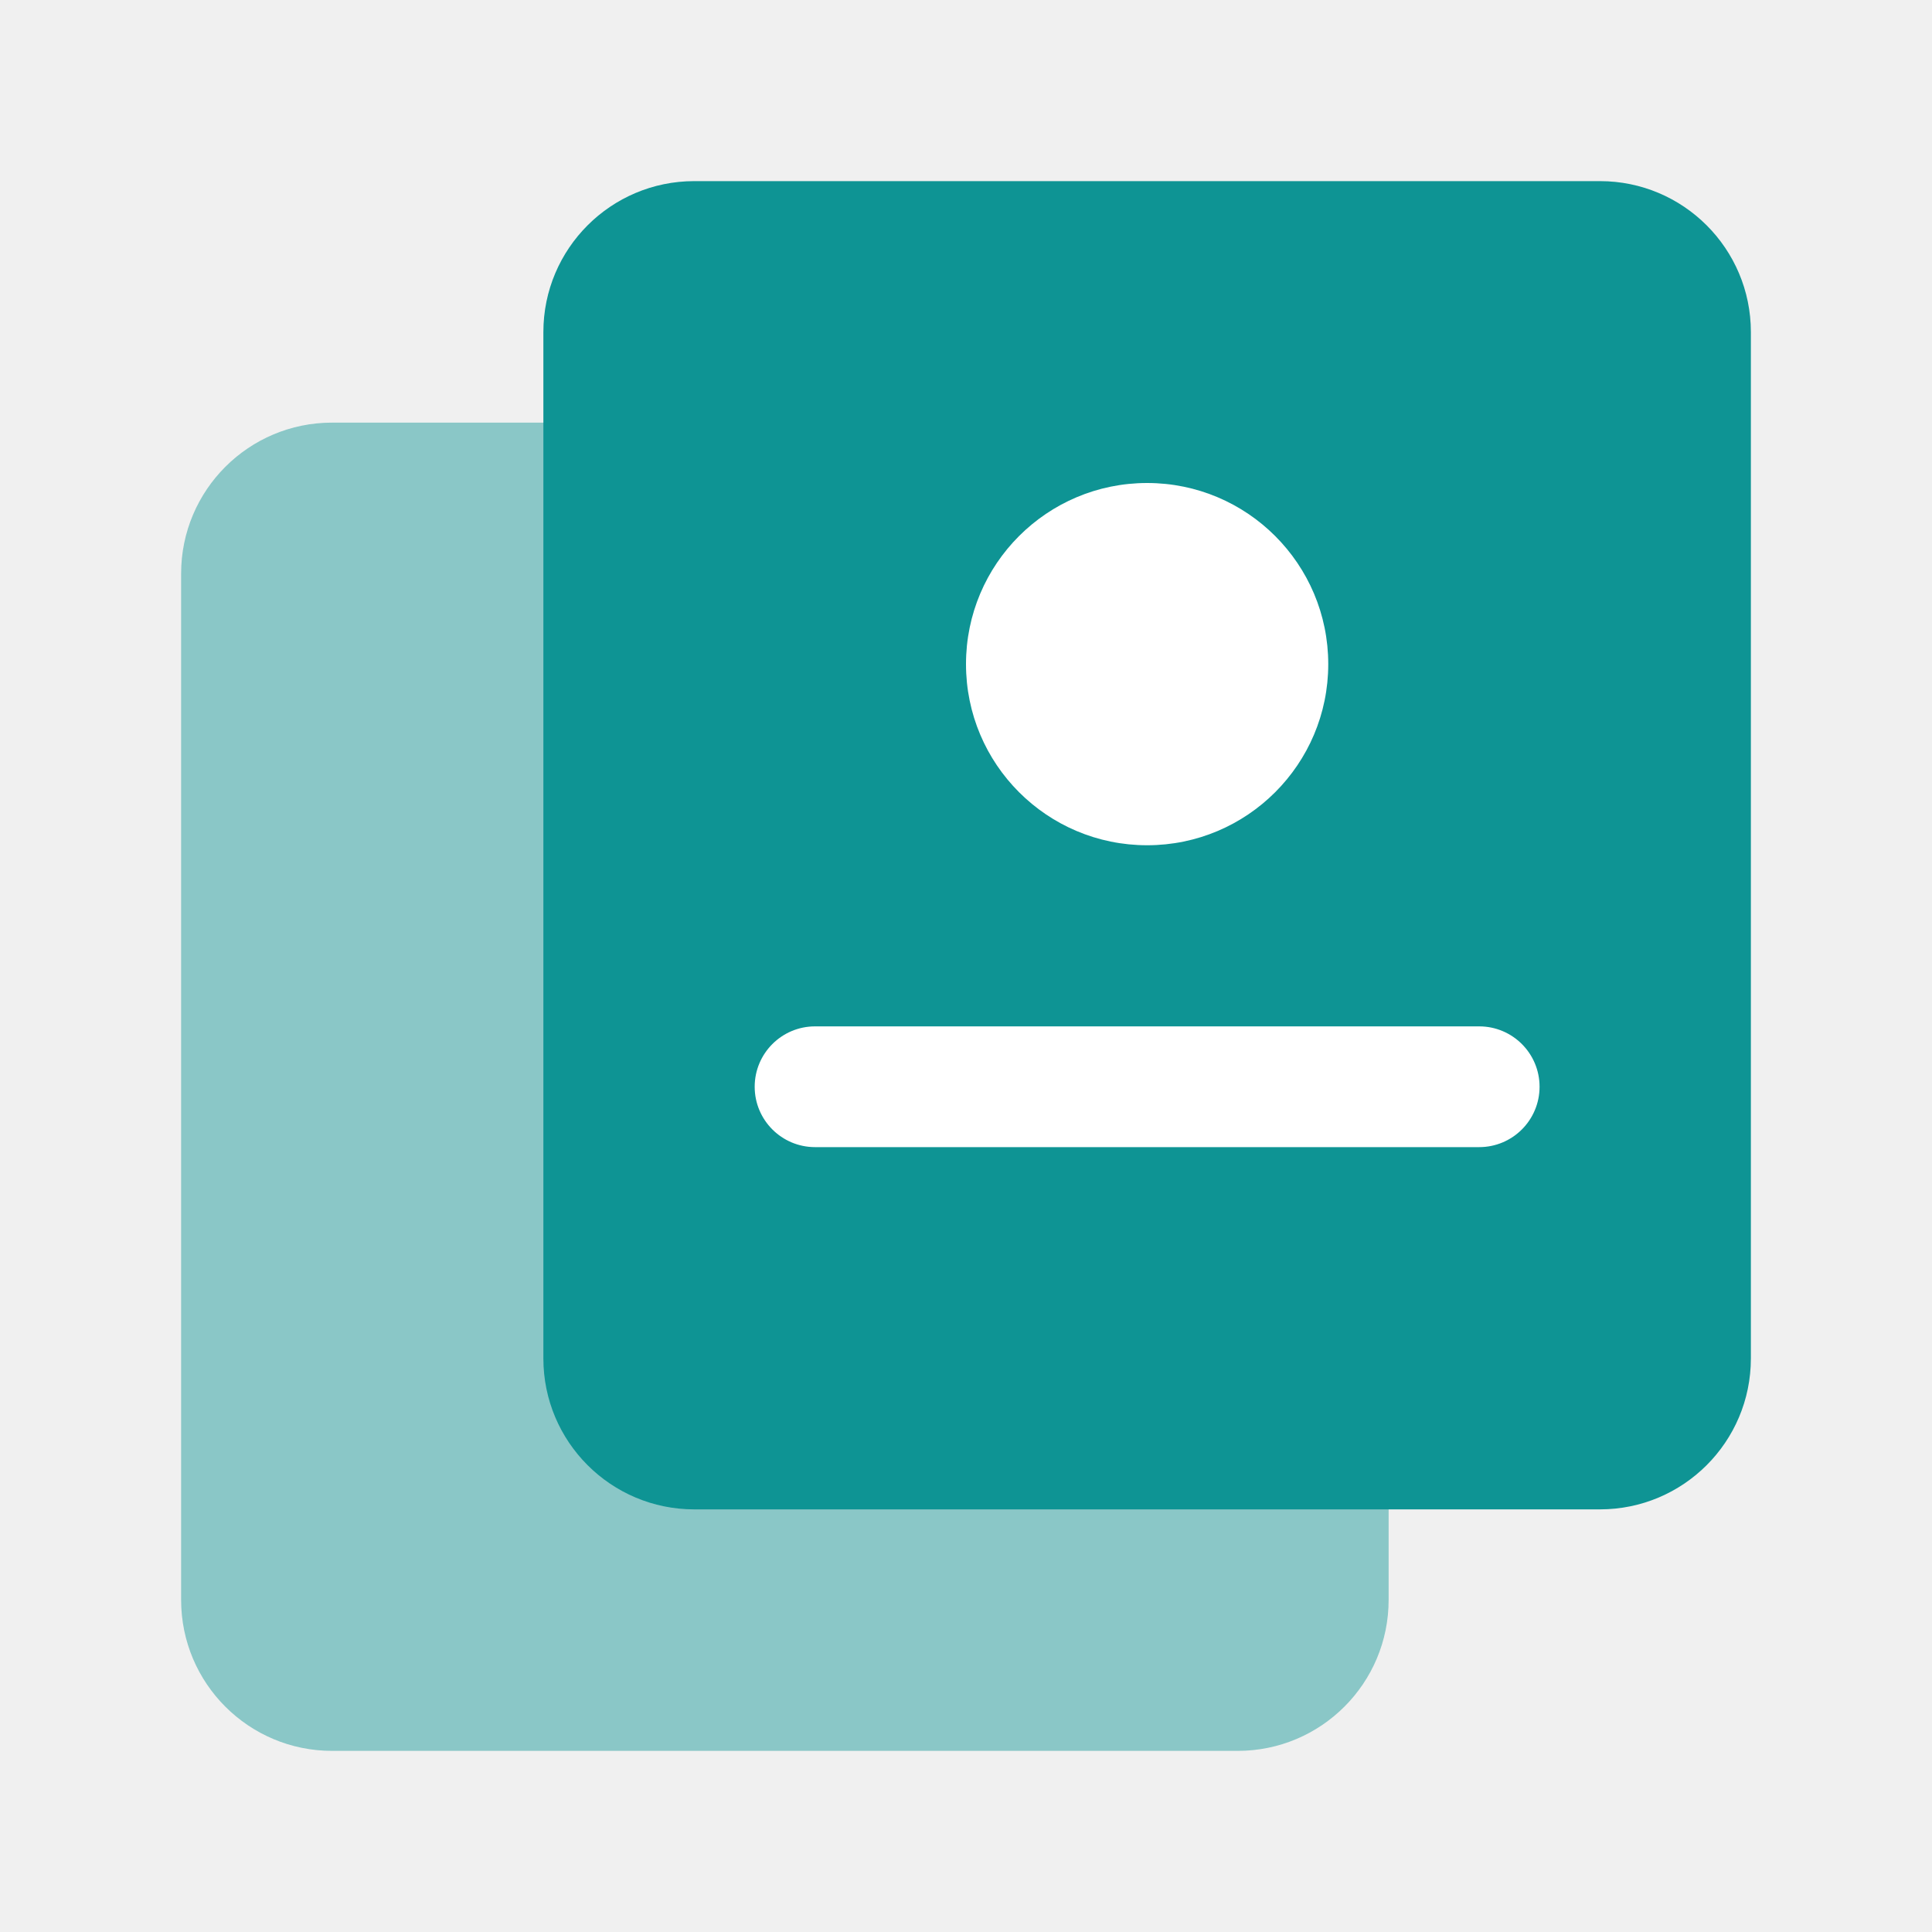
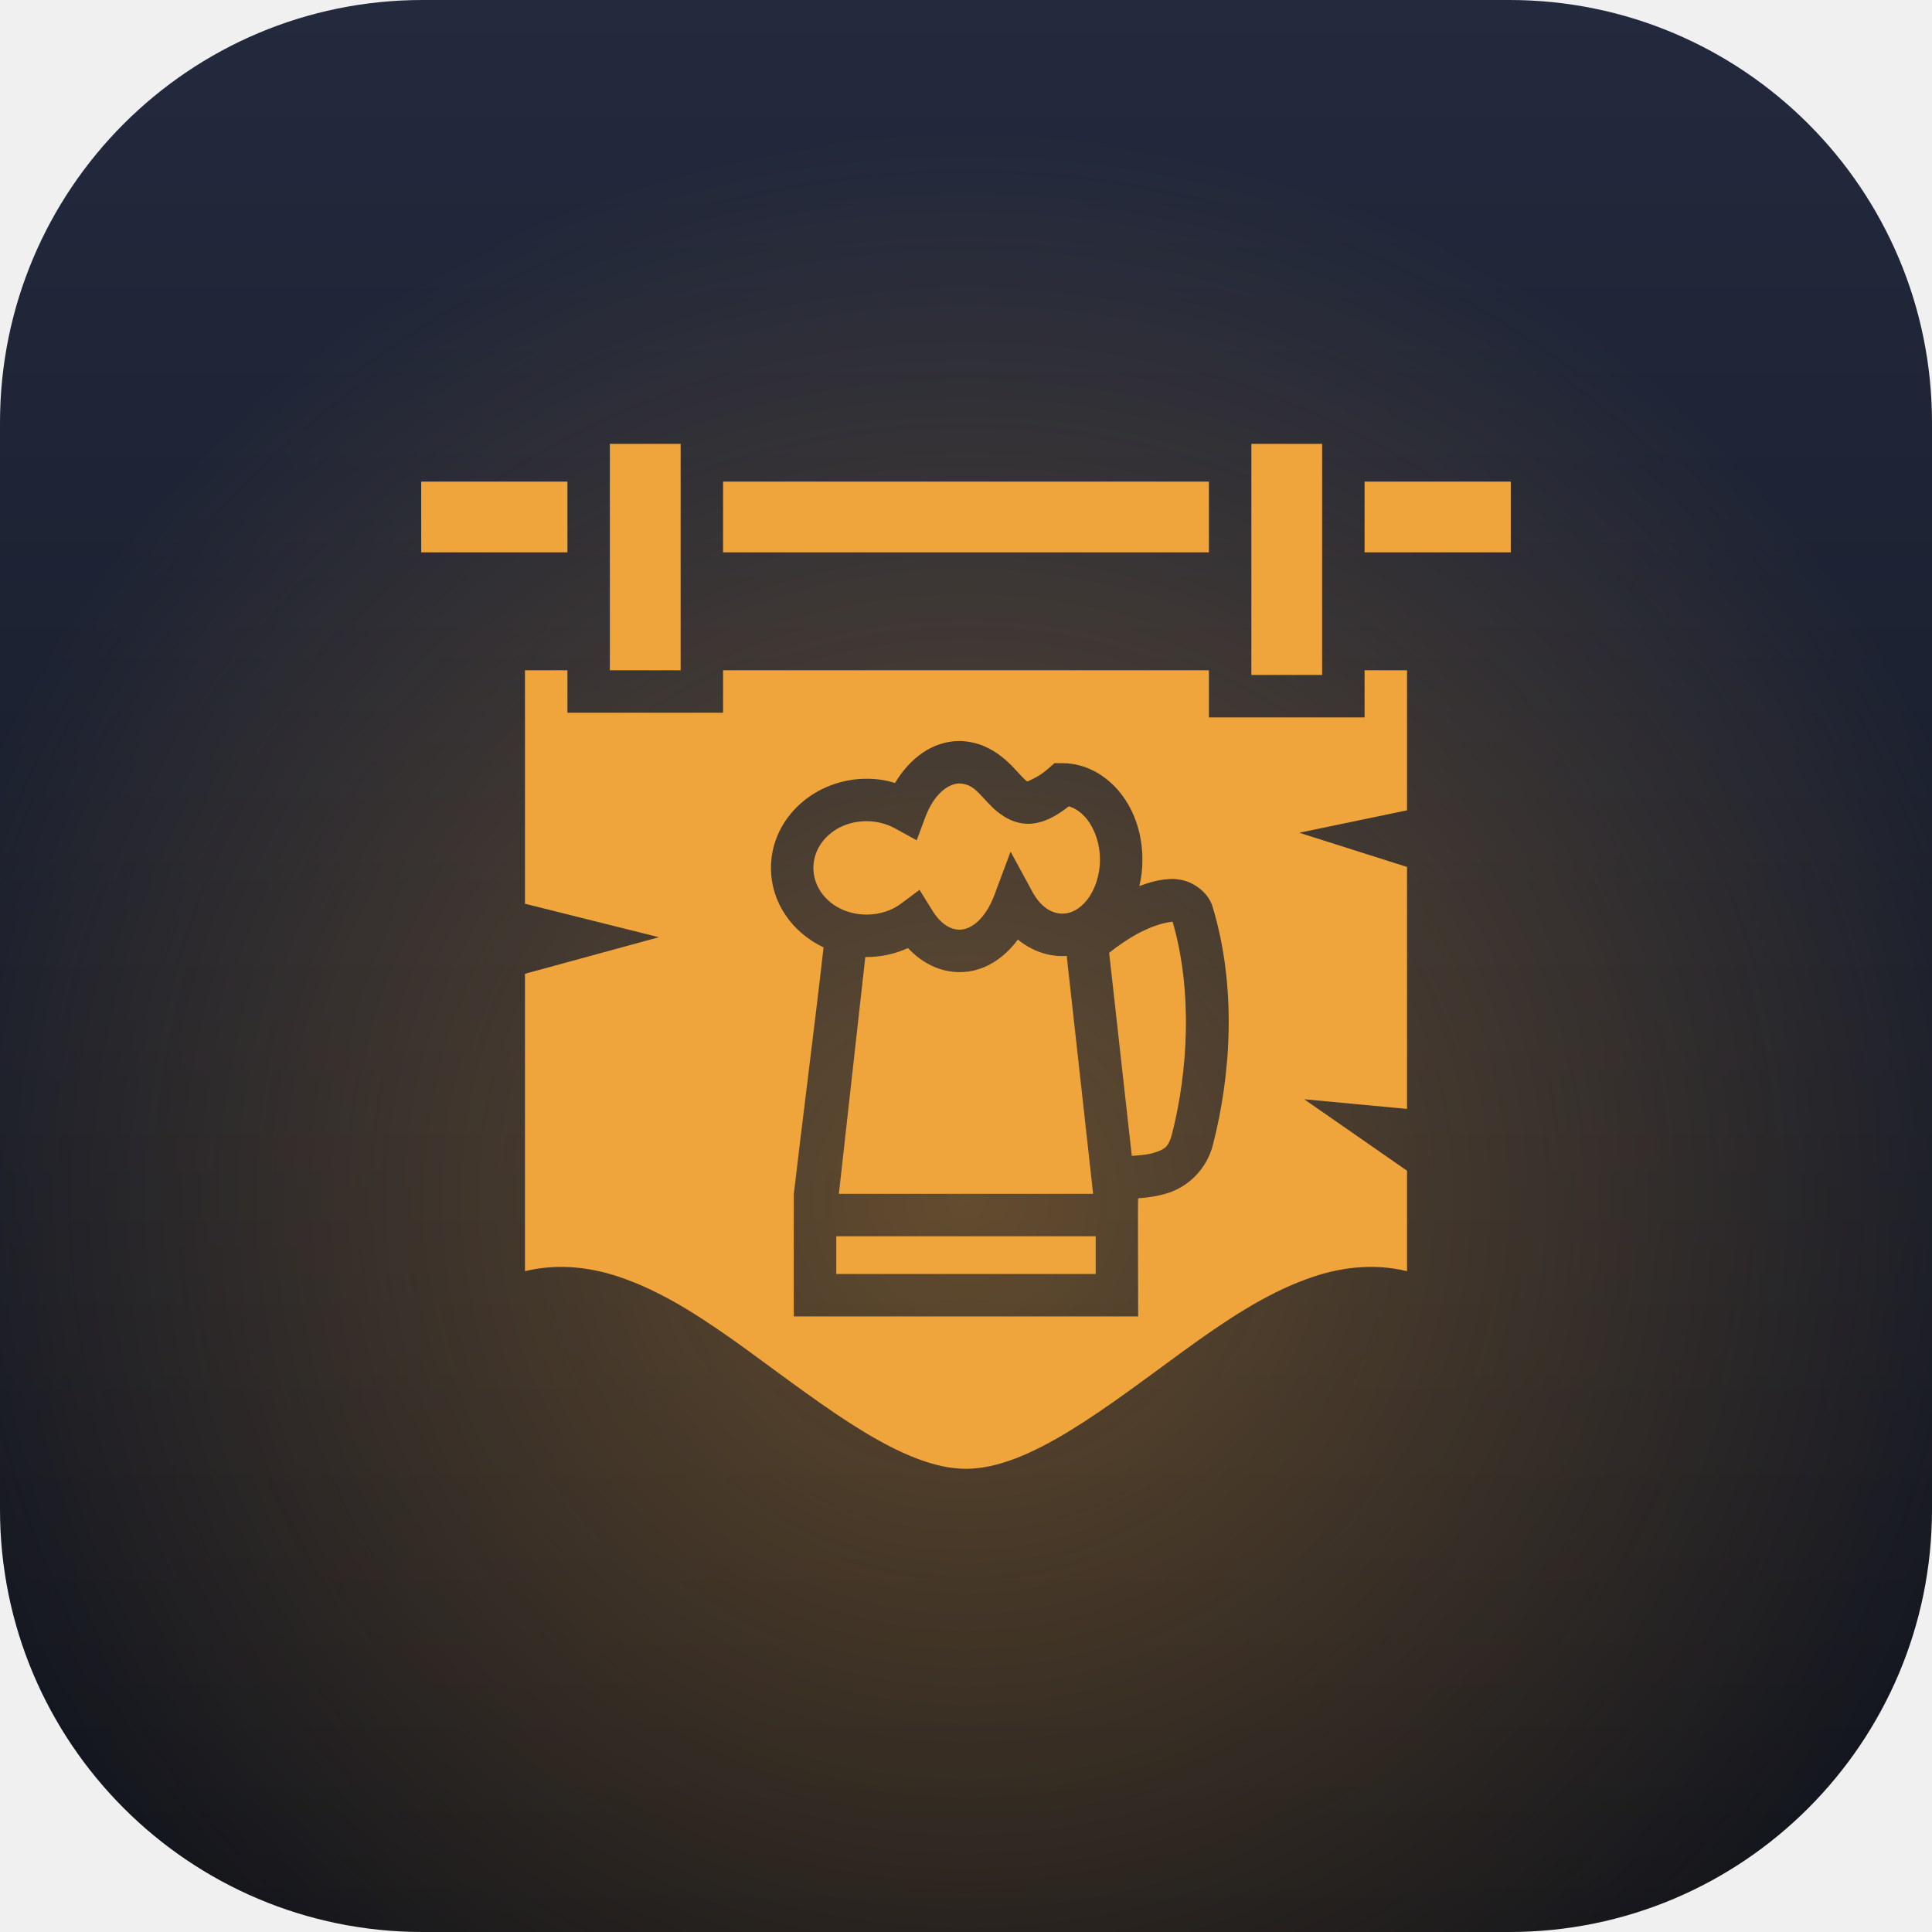
- <svg xmlns="http://www.w3.org/2000/svg" viewBox="0 0 64 64">
-   <rect x="6" y="14" width="40" height="44" rx="5" fill="#0e9494" opacity=".45" />
-   <rect x="18" y="6" width="40" height="44" rx="5" fill="#0e9494" />
-   <circle cx="38" cy="22" r="6" fill="#fff" />
-   <rect x="25" y="34" width="26" height="4" rx="2" fill="#fff" />
+ <svg xmlns="http://www.w3.org/2000/svg" viewBox="0 0 512 512">
+   <defs>
+     <linearGradient id="night" x1="0" y1="0" x2="0" y2="1">
+       <stop offset="0" stop-color="#232a3e" />
+       <stop offset="1" stop-color="#10131b" />
+     </linearGradient>
+     <radialGradient id="glow" cx="0.5" cy="0.62" r="0.55">
+       <stop offset="0" stop-color="#f0a53c" stop-opacity="0.35" />
+       <stop offset="1" stop-color="#f0a53c" stop-opacity="0" />
+     </radialGradient>
+   </defs>
+   <rect id="background" width="512" height="512" rx="112" fill="url(#night)" />
+   <rect width="512" height="512" rx="112" fill="url(#glow)" />
+   <g id="symbol" transform="translate(96 92) scale(0.625)" fill="#f0a53c">
+     <path d="M105 41v96h30V41zm272 0v98h30V41zM25 57v30h62V57zm128 0v30h206V57zm272 0v30h62V57zM69 137v99l56.8 14.2L69 265.7v126.1c14.39-3.5 29.01-1.7 42.7 3.4c17.9 6.5 34.9 18 51.6 30.1c33.4 24.3 65.9 50.3 92.7 50.3s59.3-26 92.7-50.3c16.7-12.1 33.7-23.6 51.6-30.1c13.7-5.1 28.3-6.9 42.7-3.4v-42.6l-15.4-10.7l-28.2-19.6L443 323V220.4l-45.7-14.5l45.7-9.5V137h-18v20h-66v-20H153v18H87v-18zm184.3 30h.3c14.9.5 22.8 11.9 26.5 15.5c1.9 1.9 1.8 1.6 2.1 1.6c5.5-2.5 6.8-3.7 11.3-7.7h3.4c10 0 18.8 5.3 24.7 12.8s9.2 17.4 9.2 28.1c0 3.9-.4 7.6-1.3 11.2c4.1-1.5 8.1-2.7 12.2-2.9c1.5-.2 2.9-.1 4.3.1c5.9.6 12.7 5.2 14.6 11.7c10.3 34.2 7.7 71.4.1 100.8c-2.7 10.6-10.6 17.6-18.6 20.3c-4.5 1.5-8.9 2.1-13.1 2.4c-.2 2 0 32.6 0 50.1H183c-.1-17.9 0-34.7 0-52c3.5-30.3 8.9-71.6 12.6-104.5c-13.1-6.2-22.3-18.8-22.3-33.7c0-21.2 18.7-37.8 40.6-37.8c4.1 0 8.2.6 12 1.8c6.3-10.5 15.9-17.8 27.4-17.8m-.1 18c-4.7.1-10.7 4.3-14.5 14.4l-3.6 9.7l-9.1-5c-3.6-2-7.9-3.1-12.1-3.1c-13.1 0-22.6 9.2-22.6 19.8s9.5 19.8 22.6 19.8c5.4 0 10.6-1.7 14.5-4.6l7.9-5.9l5.2 8.4c3.8 6.3 8.1 8.5 11.8 8.5c4.7 0 10.8-4.3 14.7-14.6l6.9-18.5l9.4 17.3c3.5 6.3 8.1 9 12.6 9c3.7 0 7.3-1.9 10.5-5.9c3.1-4 5.4-10.1 5.4-17s-2.3-13-5.4-17c-2.4-3-5-4.8-7.8-5.6c-5.6 4.4-10.8 7.1-16.5 7.4c-6.7.3-12.2-3.5-15.5-6.6c-6.4-6.2-8.1-10.2-14.4-10.5m90.4 58.6c-9.9 1.2-19.7 7.5-26.9 13.2l9.6 86.1c3.9-.2 7.5-.6 10-1.5c3.9-1.3 5.6-2.3 7-7.6c6.8-26.5 8.9-60.6.3-90.2m-65.6 7.6c-6.2 8.3-14.7 13.8-24.7 13.8c-8.4 0-16-3.9-21.9-10.2c-5.5 2.5-11.5 3.8-17.5 3.8h-.6L202.1 359h107.8l-11.2-100.9c-.6.1-1.2.1-1.8.1c-7 0-13.5-2.6-18.9-7M201 377v16h110v-16z" />
+   </g>
</svg>
